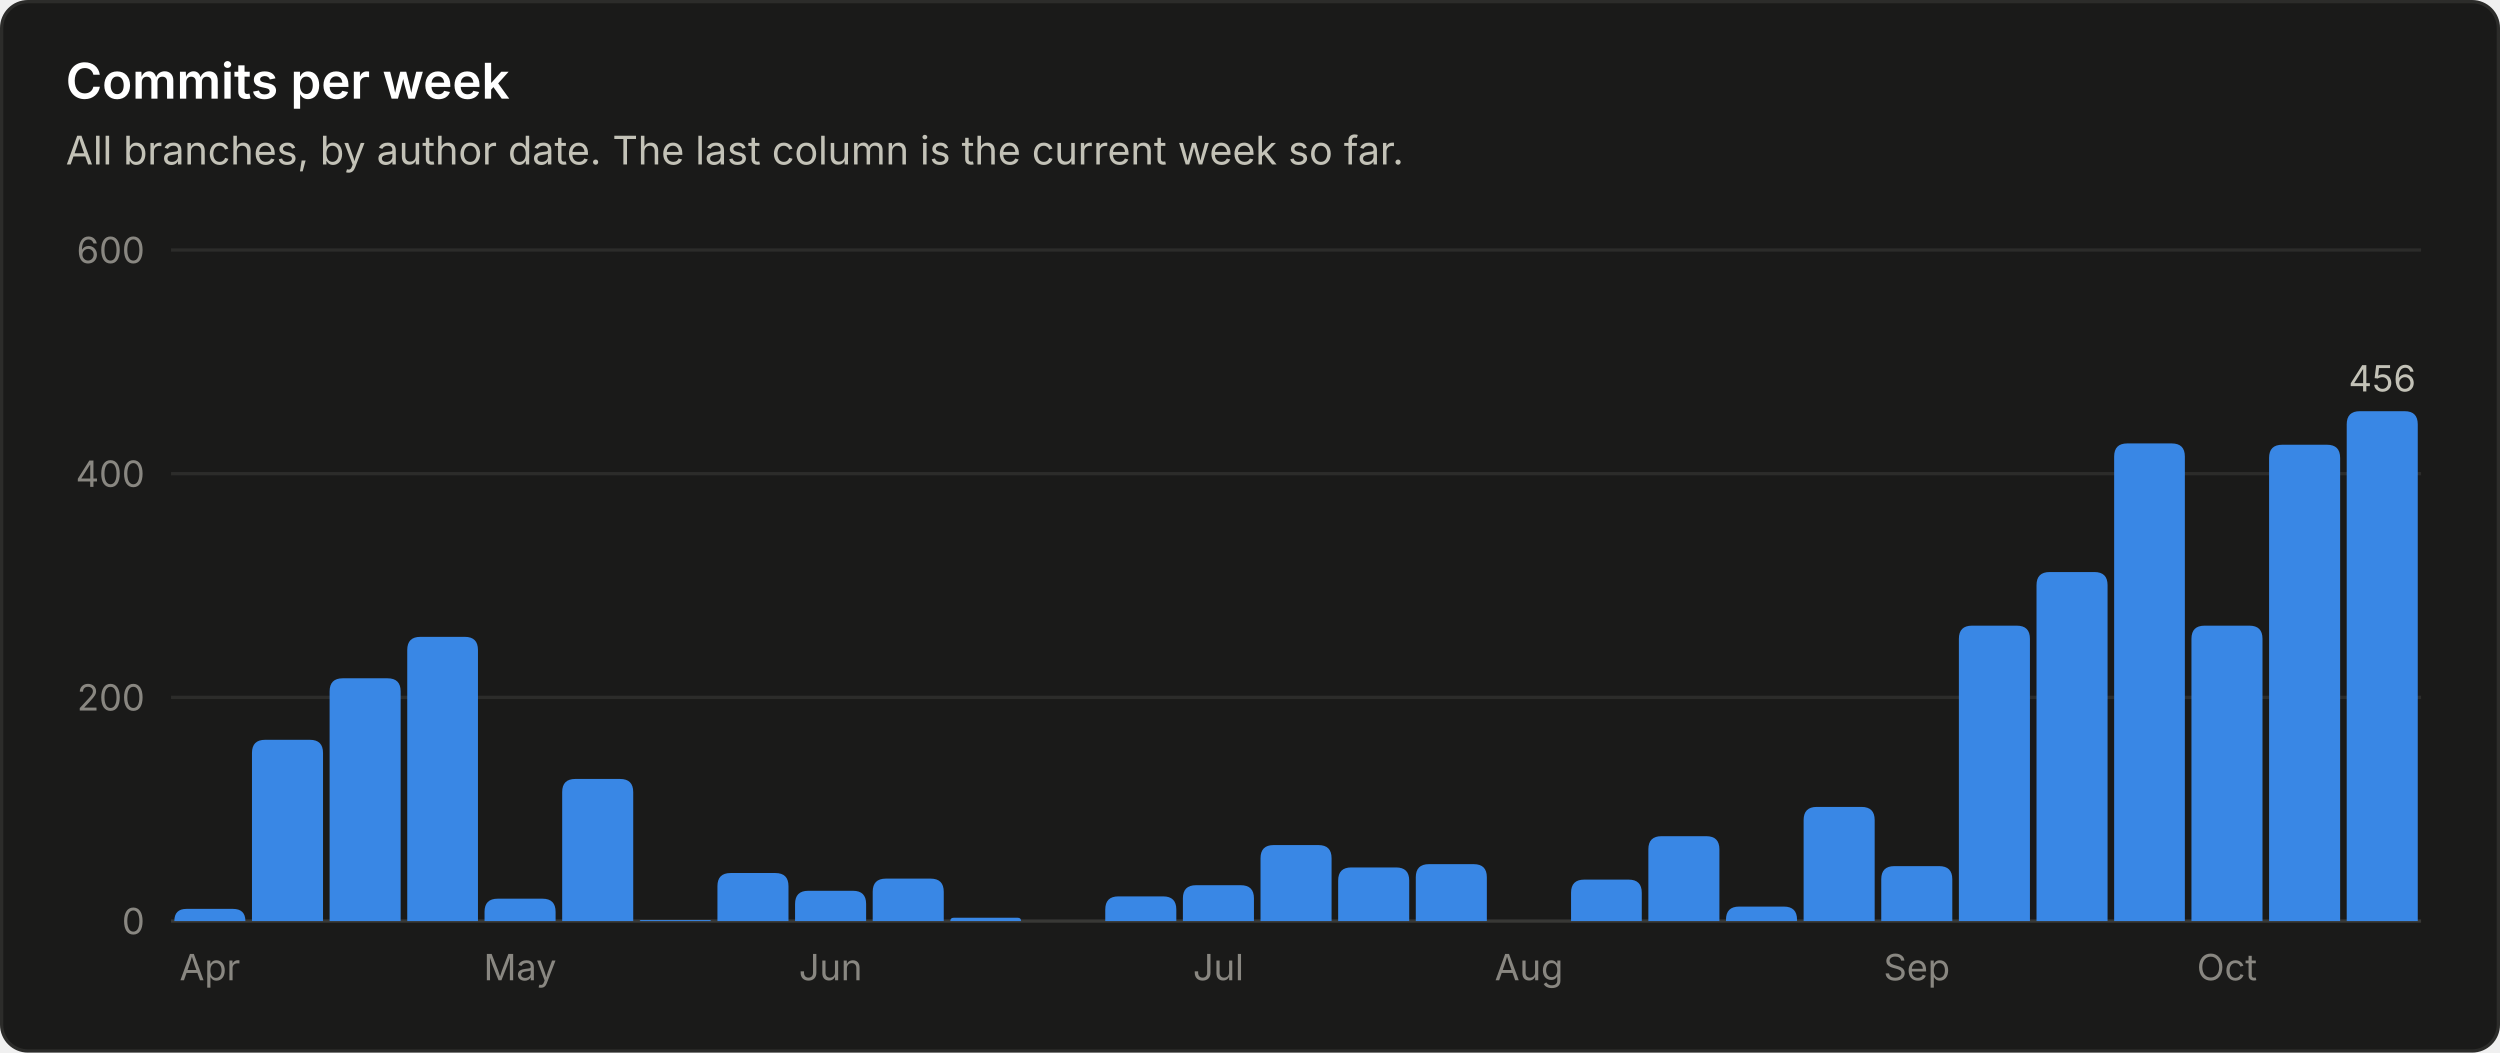
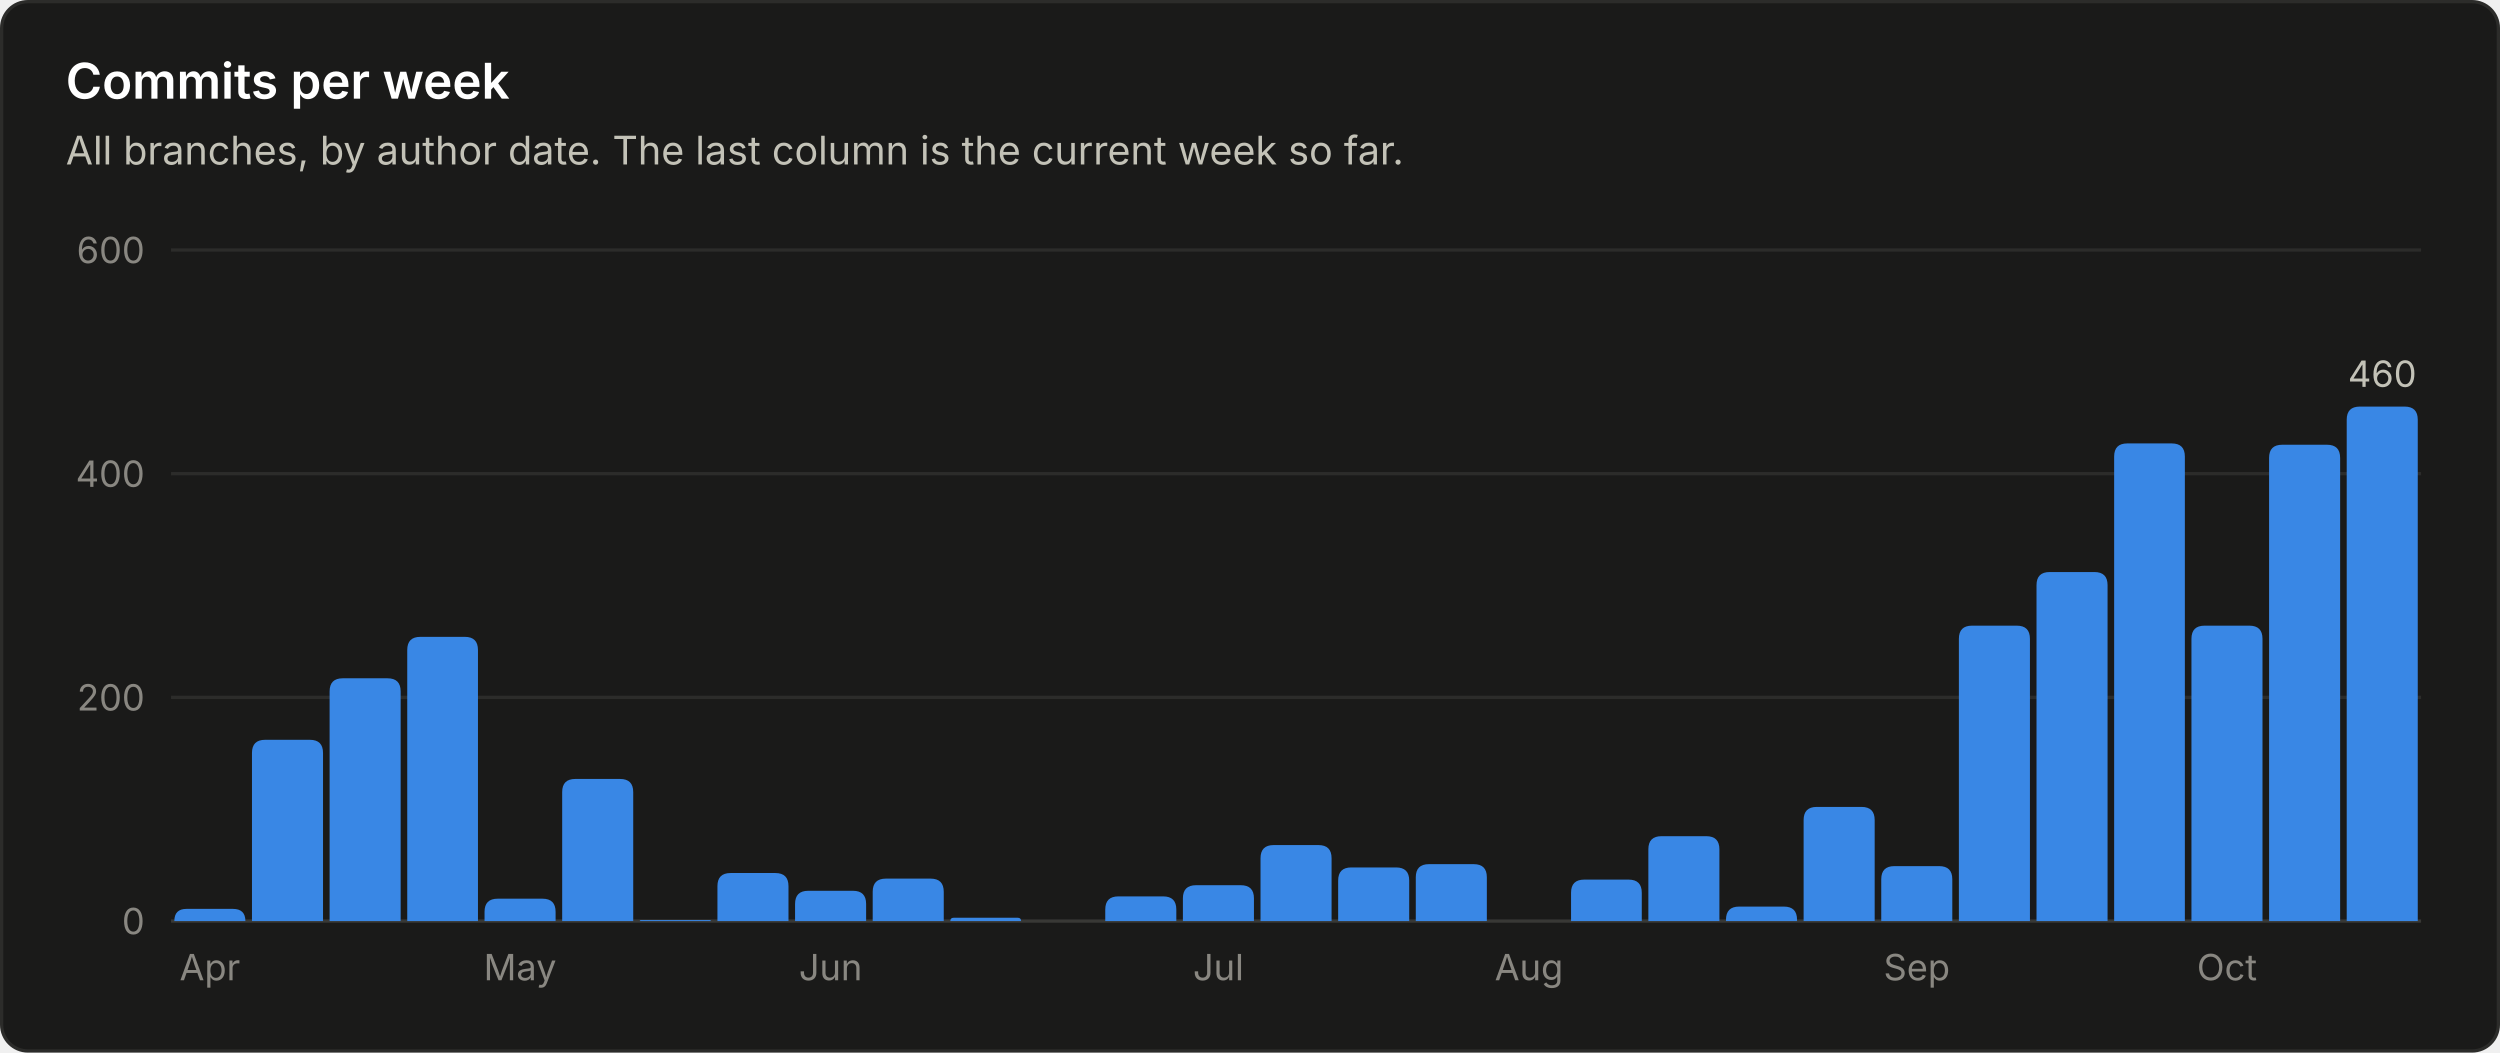
<svg xmlns="http://www.w3.org/2000/svg" viewBox="0 0 760 320" width="760" height="320" role="img" font-family="system-ui, -apple-system, 'Segoe UI', sans-serif">
  <rect x="0.5" y="0.5" width="759" height="319" rx="8" fill="#1a1a19" stroke="#2c2c2a" />
  <text x="20.0" y="30.0" fill="#ffffff" font-size="15" font-weight="600" text-anchor="start">Commits per week</text>
  <text x="20.0" y="50.0" fill="#c3c2b7" font-size="12" font-weight="400" text-anchor="start">All branches, by author date. The last column is the current week so far.</text>
  <line x1="52" y1="280.0" x2="736" y2="280.0" stroke="#383835" stroke-width="1" />
  <text x="44.0" y="284.0" fill="#898781" font-size="11" font-weight="400" text-anchor="end">0</text>
  <line x1="52" y1="212.0" x2="736" y2="212.0" stroke="#2c2c2a" stroke-width="1" />
  <text x="44.0" y="216.0" fill="#898781" font-size="11" font-weight="400" text-anchor="end">200</text>
  <line x1="52" y1="144.0" x2="736" y2="144.0" stroke="#2c2c2a" stroke-width="1" />
  <text x="44.0" y="148.0" fill="#898781" font-size="11" font-weight="400" text-anchor="end">400</text>
  <line x1="52" y1="76.0" x2="736" y2="76.0" stroke="#2c2c2a" stroke-width="1" />
  <text x="44.0" y="80.0" fill="#898781" font-size="11" font-weight="400" text-anchor="end">600</text>
  <path d="M53.0 280.0 V280.0 Q53.0 276.3 56.7 276.3 H70.8 Q74.6 276.3 74.6 280.0 V280.0 Z" fill="#3987e5" />
  <text x="63.8" y="298.0" fill="#898781" font-size="11" font-weight="400" text-anchor="middle">Apr</text>
  <path d="M76.6 280.0 V228.9 Q76.6 224.9 80.6 224.9 H94.2 Q98.2 224.9 98.2 228.9 V280.0 Z" fill="#3987e5" />
  <path d="M100.2 280.0 V210.2 Q100.2 206.2 104.2 206.2 H117.8 Q121.8 206.2 121.8 210.2 V280.0 Z" fill="#3987e5" />
  <path d="M123.8 280.0 V197.6 Q123.8 193.6 127.8 193.6 H141.3 Q145.3 193.6 145.3 197.6 V280.0 Z" fill="#3987e5" />
  <path d="M147.3 280.0 V277.2 Q147.3 273.2 151.3 273.2 H164.9 Q168.9 273.2 168.9 277.2 V280.0 Z" fill="#3987e5" />
  <text x="158.1" y="298.0" fill="#898781" font-size="11" font-weight="400" text-anchor="middle">May</text>
  <path d="M170.9 280.0 V240.8 Q170.9 236.8 174.9 236.8 H188.5 Q192.5 236.8 192.5 240.8 V280.0 Z" fill="#3987e5" />
  <path d="M194.5 280.0 V280.0 Q194.5 279.7 194.9 279.7 H215.8 Q216.1 279.7 216.1 280.0 V280.0 Z" fill="#3987e5" />
  <path d="M218.1 280.0 V269.4 Q218.1 265.4 222.1 265.4 H235.7 Q239.7 265.4 239.7 269.4 V280.0 Z" fill="#3987e5" />
  <path d="M241.7 280.0 V274.8 Q241.7 270.8 245.7 270.8 H259.3 Q263.3 270.8 263.3 274.8 V280.0 Z" fill="#3987e5" />
  <text x="252.5" y="298.0" fill="#898781" font-size="11" font-weight="400" text-anchor="middle">Jun</text>
  <path d="M265.3 280.0 V271.1 Q265.3 267.1 269.3 267.1 H282.9 Q286.9 267.1 286.9 271.1 V280.0 Z" fill="#3987e5" />
  <path d="M288.9 280.0 V280.0 Q288.9 279.0 289.9 279.0 H309.4 Q310.4 279.0 310.4 280.0 V280.0 Z" fill="#3987e5" />
  <path d="M336.0 280.0 V276.5 Q336.0 272.5 340.0 272.5 H353.6 Q357.6 272.5 357.6 276.5 V280.0 Z" fill="#3987e5" />
  <path d="M359.6 280.0 V273.1 Q359.6 269.1 363.6 269.1 H377.2 Q381.2 269.1 381.2 273.1 V280.0 Z" fill="#3987e5" />
  <text x="370.4" y="298.0" fill="#898781" font-size="11" font-weight="400" text-anchor="middle">Jul</text>
  <path d="M383.2 280.0 V260.9 Q383.2 256.9 387.2 256.9 H400.8 Q404.8 256.9 404.8 260.9 V280.0 Z" fill="#3987e5" />
  <path d="M406.8 280.0 V267.7 Q406.8 263.7 410.8 263.7 H424.4 Q428.4 263.7 428.4 267.7 V280.0 Z" fill="#3987e5" />
  <path d="M430.4 280.0 V266.7 Q430.4 262.7 434.4 262.7 H448.0 Q452.0 262.7 452.0 266.7 V280.0 Z" fill="#3987e5" />
  <text x="464.8" y="298.0" fill="#898781" font-size="11" font-weight="400" text-anchor="middle">Aug</text>
  <path d="M477.6 280.0 V271.4 Q477.6 267.4 481.6 267.4 H495.1 Q499.1 267.4 499.1 271.4 V280.0 Z" fill="#3987e5" />
  <path d="M501.1 280.0 V258.2 Q501.1 254.2 505.1 254.2 H518.7 Q522.7 254.2 522.7 258.2 V280.0 Z" fill="#3987e5" />
  <path d="M524.7 280.0 V279.6 Q524.7 275.6 528.7 275.6 H542.3 Q546.3 275.6 546.3 279.6 V280.0 Z" fill="#3987e5" />
  <path d="M548.3 280.0 V249.3 Q548.3 245.3 552.3 245.3 H565.9 Q569.9 245.3 569.9 249.3 V280.0 Z" fill="#3987e5" />
  <path d="M571.9 280.0 V267.3 Q571.9 263.3 575.9 263.3 H589.5 Q593.5 263.3 593.5 267.3 V280.0 Z" fill="#3987e5" />
  <text x="582.7" y="298.0" fill="#898781" font-size="11" font-weight="400" text-anchor="middle">Sep</text>
  <path d="M595.5 280.0 V194.2 Q595.5 190.2 599.5 190.2 H613.1 Q617.1 190.2 617.1 194.2 V280.0 Z" fill="#3987e5" />
  <path d="M619.1 280.0 V177.9 Q619.1 173.9 623.1 173.9 H636.7 Q640.7 173.9 640.7 177.9 V280.0 Z" fill="#3987e5" />
  <path d="M642.7 280.0 V138.8 Q642.7 134.8 646.7 134.8 H660.2 Q664.2 134.8 664.2 138.8 V280.0 Z" fill="#3987e5" />
  <path d="M666.2 280.0 V194.2 Q666.2 190.2 670.2 190.2 H683.8 Q687.8 190.2 687.8 194.2 V280.0 Z" fill="#3987e5" />
  <text x="677.0" y="298.0" fill="#898781" font-size="11" font-weight="400" text-anchor="middle">Oct</text>
  <path d="M689.8 280.0 V139.2 Q689.8 135.2 693.8 135.2 H707.4 Q711.4 135.2 711.4 139.2 V280.0 Z" fill="#3987e5" />
-   <path d="M713.4 280.0 V129.0 Q713.4 125.0 717.4 125.0 H731.0 Q735.0 125.0 735.0 129.0 V280.0 Z" fill="#3987e5" />
-   <text x="724.2" y="119.0" fill="#c3c2b7" font-size="11" font-weight="400" text-anchor="middle">456</text>
+   <path d="M713.4 280.0 V127.6 Q713.4 123.6 717.4 123.6 H731.0 Q735.0 123.6 735.0 127.6 V280.0 Z" fill="#3987e5" />
+   <text x="724.2" y="117.6" fill="#c3c2b7" font-size="11" font-weight="400" text-anchor="middle">460</text>
</svg>
